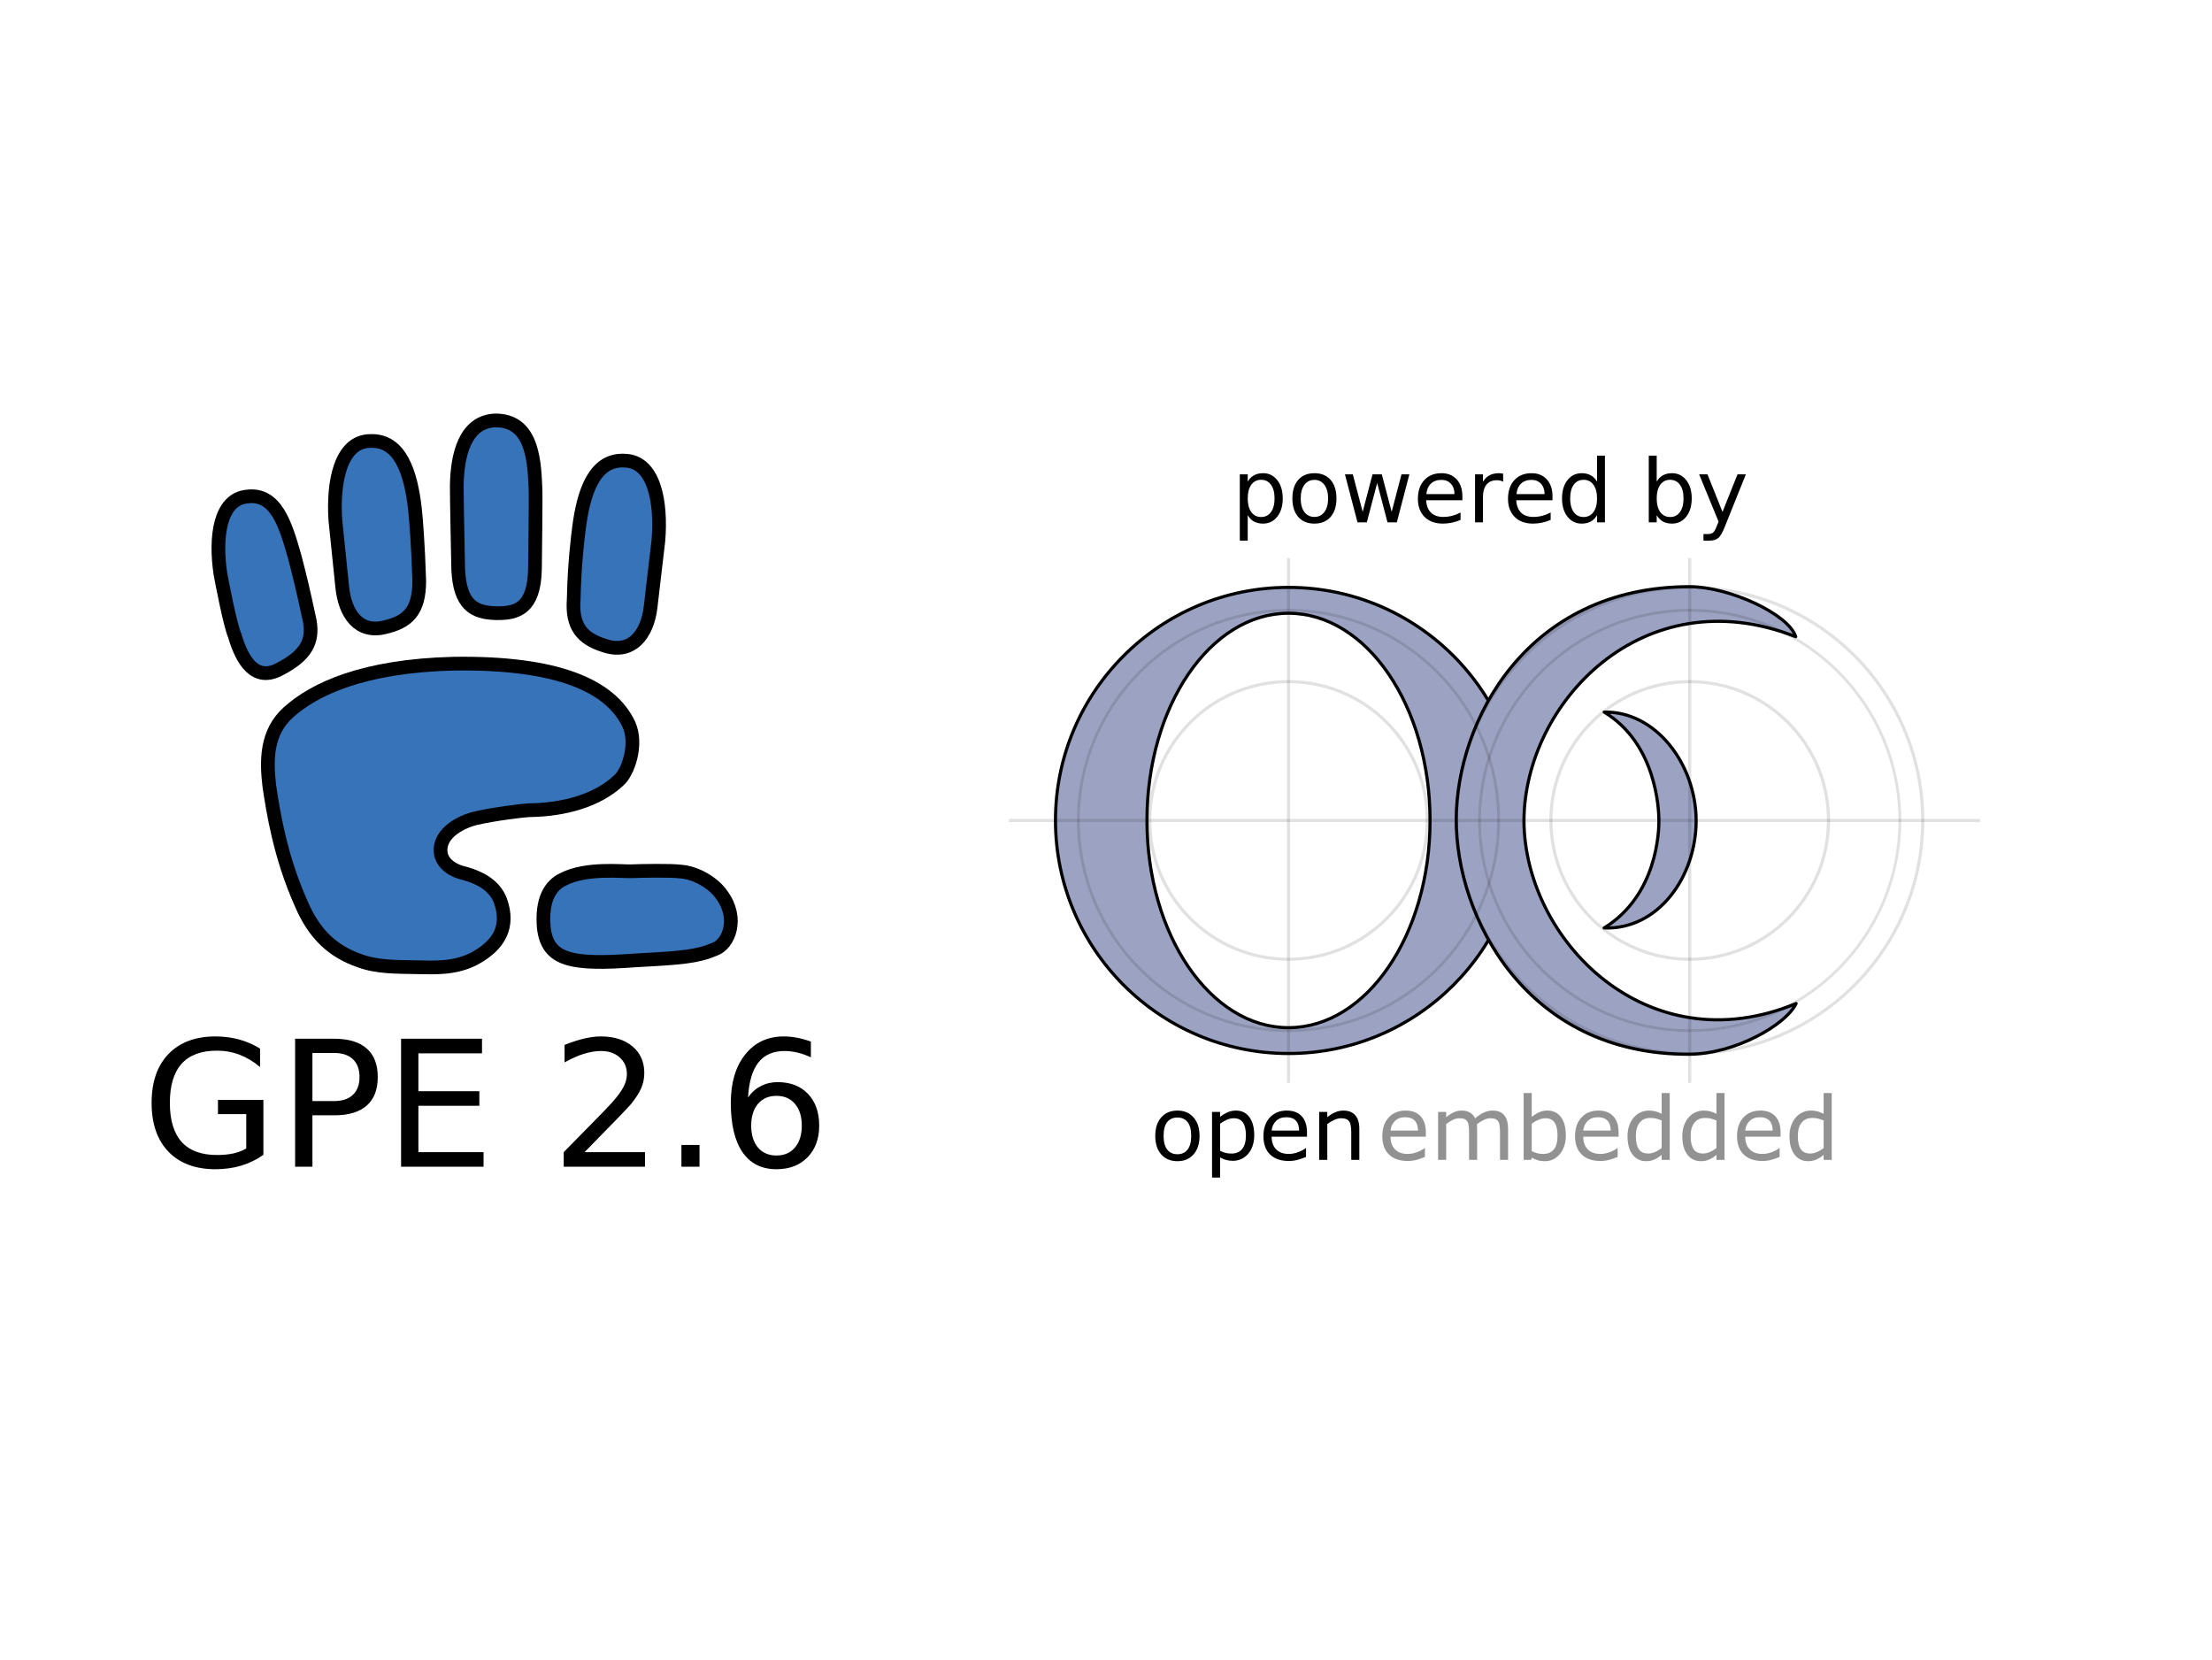
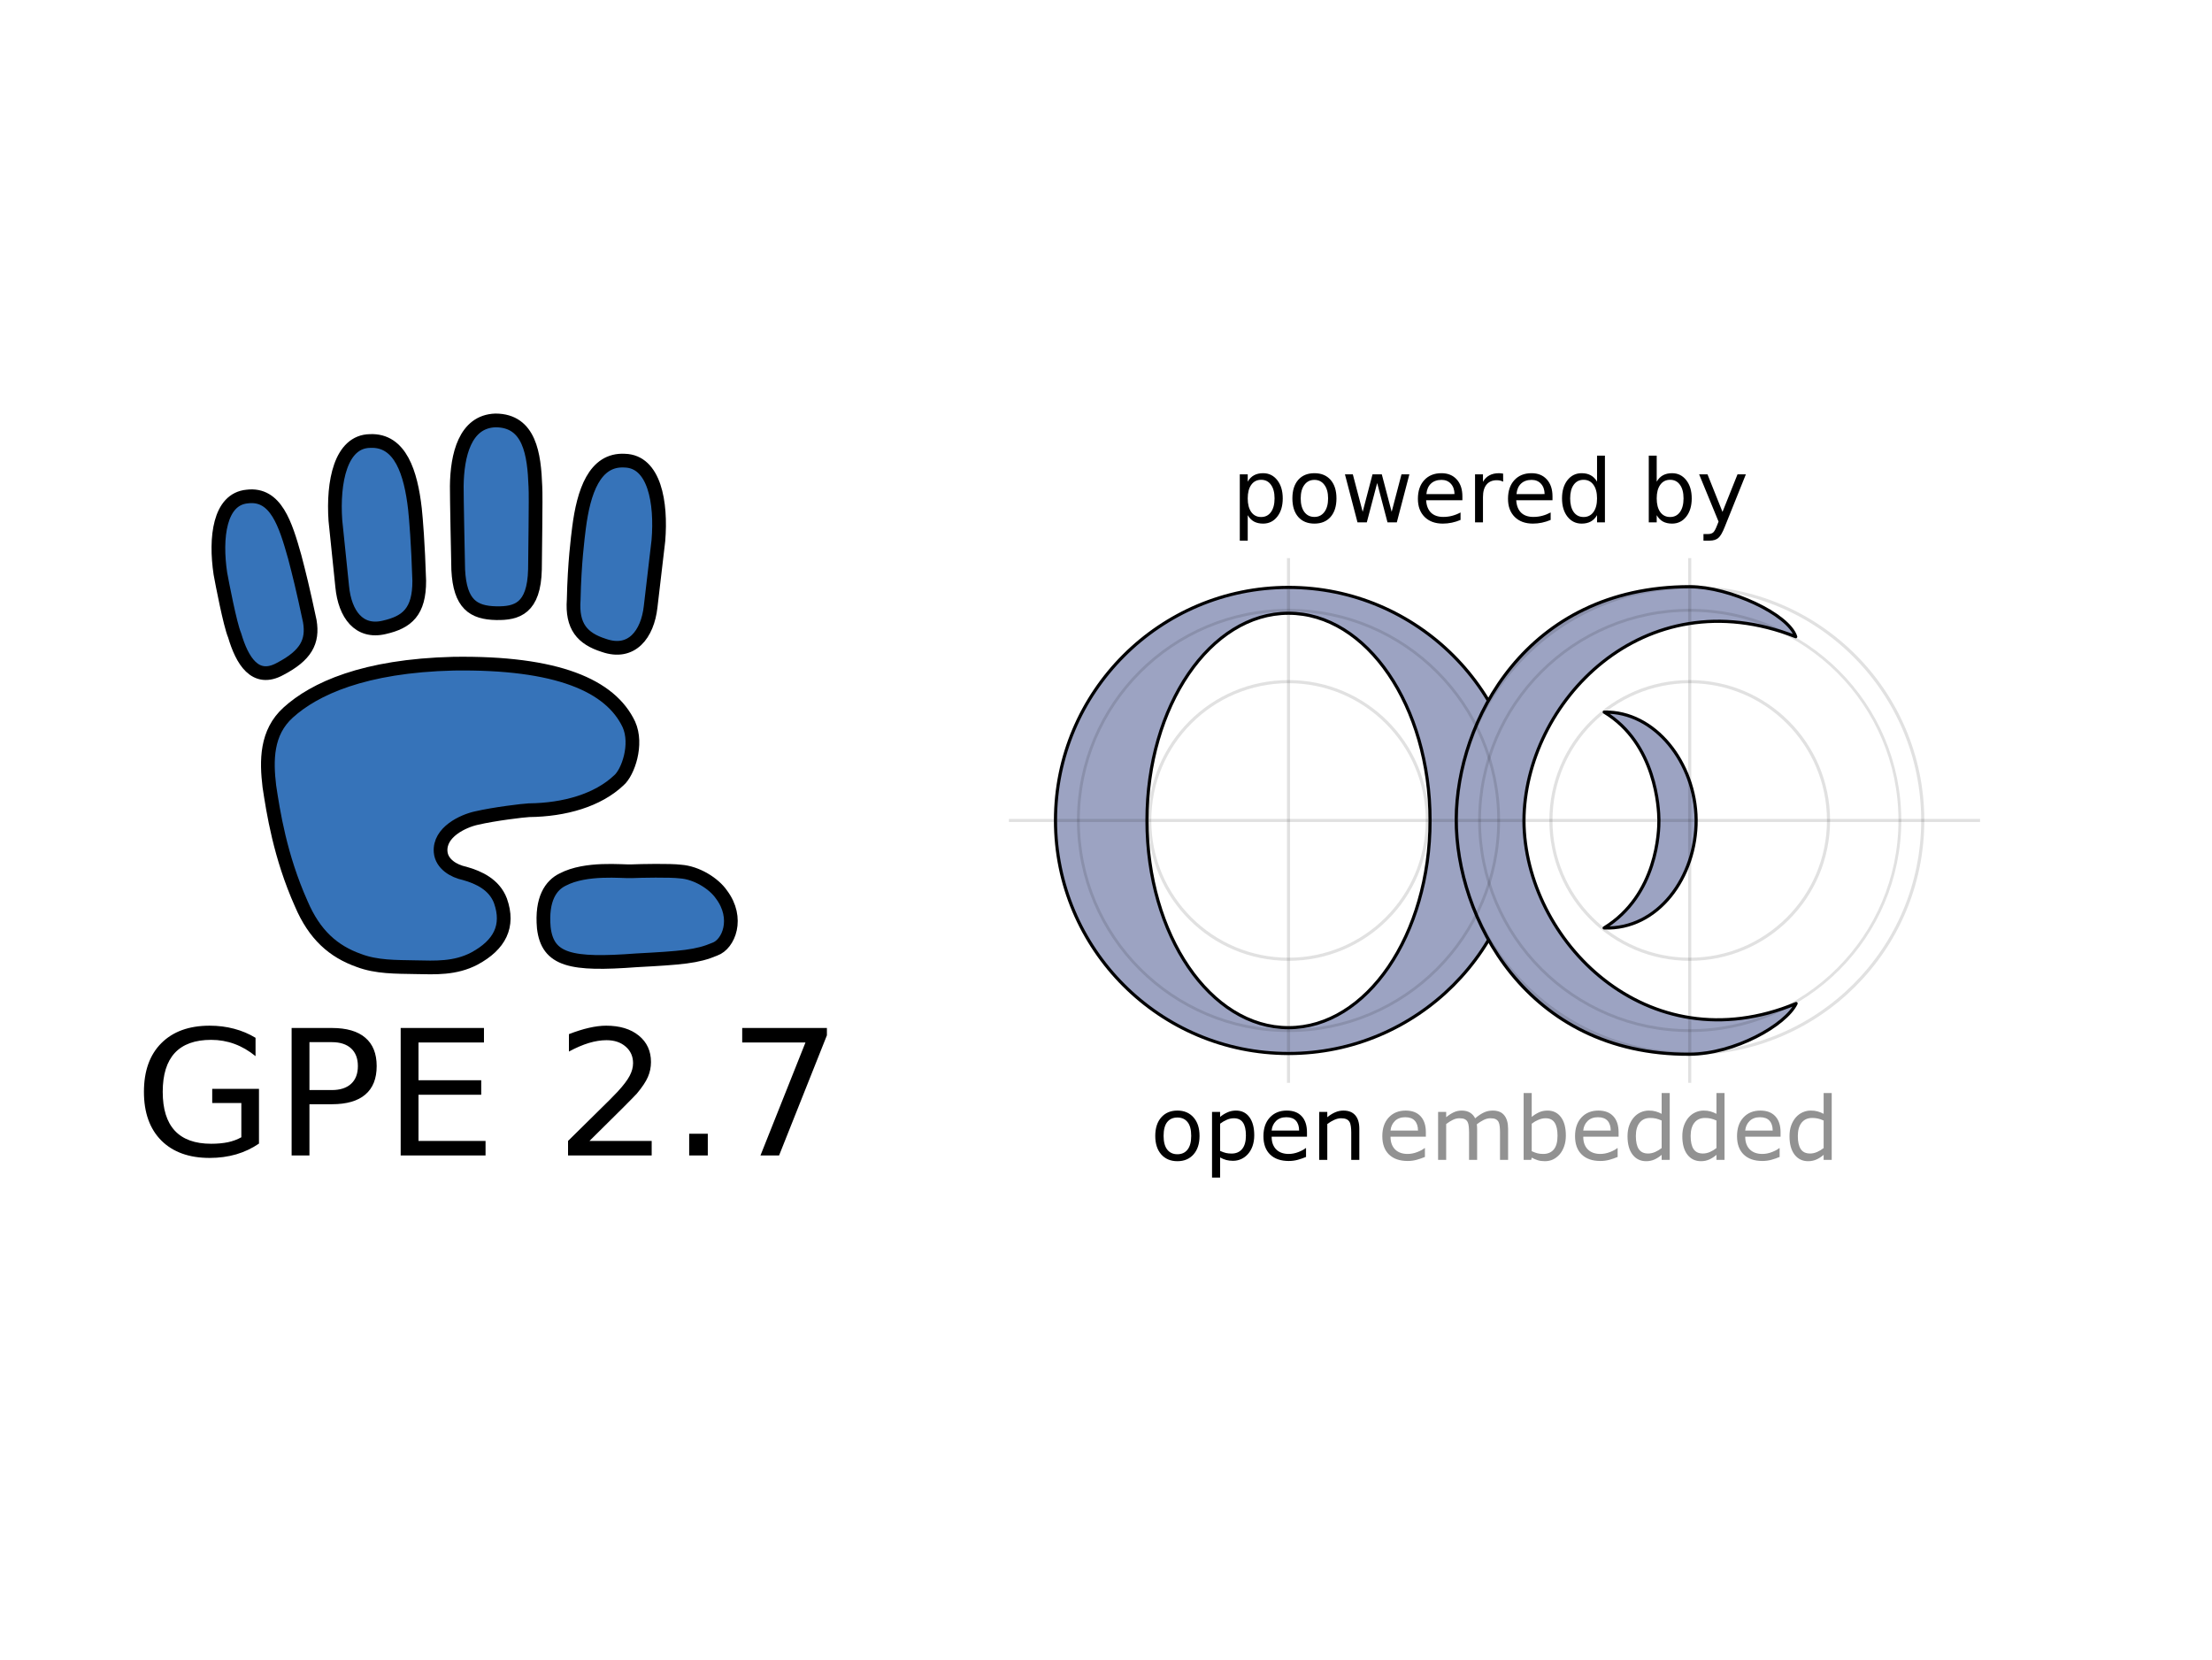
<svg xmlns="http://www.w3.org/2000/svg" id="svg1" width="8cm" height="6cm">
  <defs id="defs3" />
  <path style="fill:#9ca3c2;fill-rule:evenodd;stroke:#000000;stroke-width:0.863;stroke-linecap:round;stroke-linejoin:round;" d="M 150.606,91.743 C 150.606,126.909 122.065,155.45 86.899,155.45 C 51.733,155.45 23.192,126.909 23.192,91.743 C 23.192,56.577 51.733,28.036 86.899,28.036 C 122.065,28.036 150.606,56.577 150.606,91.743 z M 125.591,91.743 C 125.591,123.013 108.257,148.391 86.899,148.391 C 65.541,148.391 48.207,123.013 48.207,91.743 C 48.207,60.474 65.541,35.096 86.899,35.096 C 108.257,35.096 125.591,60.474 125.591,91.743 z " id="path861" transform="matrix(0.5,0,0,0.5,132.6799,66.27024)" />
  <path style="fill:#9ca3c2;fill-rule:evenodd;stroke:#000000;stroke-width:0.863;stroke-linecap:round;stroke-linejoin:round;" d="M 132.751,91.356 C 132.874,64.918 151.728,27.859 196.64,27.835 C 207.455,27.891 223.639,35.347 225.56,41.517 C 183.84,25.117 151.356,59.62 151.265,91.865 C 151.427,124.366 184.868,158.684 225.665,141.784 C 222.828,147.711 208.802,155.593 196.503,155.65 C 151.845,155.859 132.628,118.05 132.751,91.356 z " id="path869" transform="matrix(0.5,0,0,0.5,132.6799,66.27024)" />
  <path style="fill:#9ca3c2;fill-rule:evenodd;stroke:#000000;stroke-width:0.863;stroke-linecap:round;stroke-linejoin:round;" d="M 173.209 62.125 C 187.101 61.829 198.17 76.017 198.335 91.566 C 198.413 107.2 187.913 121.687 173.185 121.126 C 187.796 112.152 188.192 94.485 188.159 91.616 C 188.127 88.661 187.449 70.739 173.209 62.125 z " id="path877" transform="matrix(0.5,0,0,0.5,132.6799,66.27024)" />
  <path transform="matrix(0.214671,0,0,0.214671,38.01651,-69.43022)" style="font-size:56;stroke-width:3pt;font-family:Verdana;" d="M 688.459,1061.92 L 683.318,1061.92 L 683.318,1044.53 C 683.318,1043.126 683.236,1041.813 683.072,1040.592 C 682.908,1039.352 682.607,1038.386 682.17,1037.694 C 681.714,1036.928 681.058,1036.363 680.201,1035.998 C 679.344,1035.616 678.232,1035.424 676.865,1035.424 C 675.461,1035.424 673.994,1035.77 672.463,1036.463 C 670.932,1037.156 669.464,1038.04 668.06,1039.116 L 668.06,1061.92 L 662.92,1061.92 L 662.92,1031.377 L 668.06,1031.377 L 668.06,1034.768 C 669.665,1033.437 671.323,1032.398 673.037,1031.651 C 674.751,1030.903 676.51,1030.53 678.314,1030.53 C 681.614,1030.53 684.129,1031.523 685.861,1033.51 C 687.593,1035.497 688.459,1038.359 688.459,1042.096 L 688.459,1061.92 z M 655.127,1047.182 L 632.623,1047.182 C 632.623,1049.06 632.905,1050.7 633.471,1052.104 C 634.036,1053.489 634.81,1054.629 635.795,1055.522 C 636.743,1056.397 637.864,1057.053 639.158,1057.491 C 640.471,1057.928 641.911,1058.147 643.478,1058.147 C 645.557,1058.147 647.644,1057.737 649.74,1056.916 C 651.855,1056.078 653.359,1055.257 654.252,1054.455 L 654.525,1054.455 L 654.525,1060.061 C 652.793,1060.79 651.025,1061.401 649.221,1061.893 C 647.416,1062.385 645.52,1062.631 643.533,1062.631 C 638.465,1062.631 634.51,1061.264 631.666,1058.53 C 628.822,1055.777 627.4,1051.876 627.4,1046.826 C 627.4,1041.832 628.758,1037.867 631.474,1034.932 C 634.209,1031.997 637.8,1030.53 642.248,1030.53 C 646.368,1030.53 649.54,1031.733 651.764,1034.139 C 654.006,1036.545 655.127,1039.963 655.127,1044.393 L 655.127,1047.182 z M 650.123,1043.244 C 650.105,1040.546 649.421,1038.459 648.072,1036.983 C 646.741,1035.506 644.709,1034.768 641.974,1034.768 C 639.222,1034.768 637.025,1035.579 635.385,1037.201 C 633.762,1038.824 632.842,1040.838 632.623,1043.244 L 650.123,1043.244 z M 621.549,1046.28 C 621.549,1048.759 621.193,1051.028 620.482,1053.088 C 619.771,1055.13 618.769,1056.862 617.474,1058.283 C 616.271,1059.632 614.849,1060.681 613.209,1061.428 C 611.586,1062.157 609.864,1062.522 608.041,1062.522 C 606.455,1062.522 605.015,1062.349 603.721,1062.002 C 602.445,1061.656 601.141,1061.118 599.81,1060.389 L 599.81,1073.186 L 594.67,1073.186 L 594.67,1031.377 L 599.81,1031.377 L 599.81,1034.576 C 601.178,1033.428 602.709,1032.471 604.404,1031.705 C 606.118,1030.921 607.941,1030.53 609.873,1030.53 C 613.555,1030.53 616.417,1031.924 618.459,1034.713 C 620.519,1037.484 621.549,1041.339 621.549,1046.28 z M 616.244,1046.416 C 616.244,1042.734 615.615,1039.981 614.357,1038.158 C 613.099,1036.335 611.167,1035.424 608.56,1035.424 C 607.084,1035.424 605.598,1035.743 604.103,1036.381 C 602.609,1037.019 601.178,1037.858 599.81,1038.897 L 599.81,1056.205 C 601.269,1056.862 602.517,1057.308 603.557,1057.545 C 604.614,1057.782 605.808,1057.901 607.139,1057.901 C 610.001,1057.901 612.234,1056.935 613.838,1055.002 C 615.442,1053.07 616.244,1050.208 616.244,1046.416 z M 586.713,1046.662 C 586.713,1051.639 585.437,1055.567 582.885,1058.447 C 580.333,1061.328 576.915,1062.768 572.631,1062.768 C 568.31,1062.768 564.874,1061.328 562.322,1058.447 C 559.788,1055.567 558.521,1051.639 558.521,1046.662 C 558.521,1041.686 559.788,1037.757 562.322,1034.877 C 564.874,1031.979 568.31,1030.53 572.631,1030.53 C 576.915,1030.53 580.333,1031.979 582.885,1034.877 C 585.437,1037.757 586.713,1041.686 586.713,1046.662 z M 581.408,1046.662 C 581.408,1042.707 580.633,1039.772 579.084,1037.858 C 577.534,1035.925 575.383,1034.959 572.631,1034.959 C 569.842,1034.959 567.672,1035.925 566.123,1037.858 C 564.592,1039.772 563.826,1042.707 563.826,1046.662 C 563.826,1050.491 564.601,1053.398 566.15,1055.385 C 567.7,1057.354 569.86,1058.338 572.631,1058.338 C 575.365,1058.338 577.507,1057.363 579.057,1055.412 C 580.624,1053.444 581.408,1050.527 581.408,1046.662 z " id="path1762" />
  <path transform="matrix(0.214671,0,0,0.214671,36.84973,-69.43022)" style="font-size:56;fill:#929292;stroke-width:3pt;font-family:Verdana;" d="M 994.687,1061.92 L 989.546,1061.92 L 989.546,1058.721 C 988.069,1059.997 986.529,1060.991 984.925,1061.701 C 983.321,1062.412 981.58,1062.768 979.702,1062.768 C 976.056,1062.768 973.158,1061.364 971.007,1058.557 C 968.874,1055.75 967.808,1051.858 967.808,1046.881 C 967.808,1044.293 968.172,1041.987 968.901,1039.963 C 969.649,1037.94 970.651,1036.217 971.909,1034.795 C 973.149,1033.41 974.589,1032.352 976.23,1031.623 C 977.888,1030.894 979.602,1030.53 981.37,1030.53 C 982.974,1030.53 984.396,1030.703 985.636,1031.049 C 986.875,1031.377 988.179,1031.897 989.546,1032.608 L 989.546,1019.373 L 994.687,1019.373 L 994.687,1061.92 z M 989.546,1054.401 L 989.546,1036.873 C 988.161,1036.254 986.921,1035.825 985.827,1035.588 C 984.733,1035.351 983.539,1035.233 982.245,1035.233 C 979.365,1035.233 977.123,1036.235 975.519,1038.241 C 973.914,1040.246 973.112,1043.089 973.112,1046.772 C 973.112,1050.399 973.732,1053.161 974.972,1055.057 C 976.211,1056.935 978.198,1057.873 980.933,1057.873 C 982.391,1057.873 983.868,1057.554 985.362,1056.916 C 986.857,1056.26 988.252,1055.421 989.546,1054.401 z M 962.12,1047.182 L 939.616,1047.182 C 939.616,1049.06 939.899,1050.7 940.464,1052.104 C 941.029,1053.489 941.804,1054.629 942.788,1055.522 C 943.736,1056.397 944.857,1057.053 946.151,1057.491 C 947.464,1057.928 948.904,1058.147 950.472,1058.147 C 952.55,1058.147 954.637,1057.737 956.733,1056.916 C 958.848,1056.078 960.352,1055.257 961.245,1054.455 L 961.519,1054.455 L 961.519,1060.061 C 959.787,1060.79 958.019,1061.401 956.214,1061.893 C 954.409,1062.385 952.513,1062.631 950.526,1062.631 C 945.459,1062.631 941.503,1061.264 938.659,1058.53 C 935.815,1055.777 934.394,1051.876 934.394,1046.826 C 934.394,1041.832 935.752,1037.867 938.468,1034.932 C 941.202,1031.997 944.793,1030.53 949.241,1030.53 C 953.361,1030.53 956.533,1031.733 958.757,1034.139 C 960.999,1036.545 962.12,1039.963 962.12,1044.393 L 962.12,1047.182 z M 957.116,1043.244 C 957.098,1040.546 956.414,1038.459 955.065,1036.983 C 953.735,1035.506 951.702,1034.768 948.968,1034.768 C 946.215,1034.768 944.019,1035.579 942.378,1037.201 C 940.756,1038.824 939.835,1040.838 939.616,1043.244 L 957.116,1043.244 z M 926.437,1061.92 L 921.296,1061.92 L 921.296,1058.721 C 919.819,1059.997 918.279,1060.991 916.675,1061.701 C 915.071,1062.412 913.33,1062.768 911.452,1062.768 C 907.806,1062.768 904.908,1061.364 902.757,1058.557 C 900.624,1055.75 899.558,1051.858 899.558,1046.881 C 899.558,1044.293 899.922,1041.987 900.651,1039.963 C 901.399,1037.94 902.401,1036.217 903.659,1034.795 C 904.899,1033.41 906.339,1032.352 907.98,1031.623 C 909.638,1030.894 911.352,1030.53 913.12,1030.53 C 914.724,1030.53 916.146,1030.703 917.386,1031.049 C 918.625,1031.377 919.929,1031.897 921.296,1032.608 L 921.296,1019.373 L 926.437,1019.373 L 926.437,1061.92 z M 921.296,1054.401 L 921.296,1036.873 C 919.911,1036.254 918.671,1035.825 917.577,1035.588 C 916.483,1035.351 915.289,1035.233 913.995,1035.233 C 911.115,1035.233 908.873,1036.235 907.269,1038.241 C 905.664,1040.246 904.862,1043.089 904.862,1046.772 C 904.862,1050.399 905.482,1053.161 906.722,1055.057 C 907.961,1056.935 909.948,1057.873 912.683,1057.873 C 914.141,1057.873 915.618,1057.554 917.112,1056.916 C 918.607,1056.26 920.002,1055.421 921.296,1054.401 z M 891.546,1061.92 L 886.405,1061.92 L 886.405,1058.721 C 884.929,1059.997 883.388,1060.991 881.784,1061.701 C 880.18,1062.412 878.439,1062.768 876.562,1062.768 C 872.916,1062.768 870.017,1061.364 867.866,1058.557 C 865.733,1055.75 864.667,1051.858 864.667,1046.881 C 864.667,1044.293 865.032,1041.987 865.761,1039.963 C 866.508,1037.94 867.511,1036.217 868.769,1034.795 C 870.008,1033.41 871.448,1032.352 873.089,1031.623 C 874.748,1030.894 876.461,1030.53 878.23,1030.53 C 879.834,1030.53 881.256,1030.703 882.495,1031.049 C 883.735,1031.377 885.038,1031.897 886.405,1032.608 L 886.405,1019.373 L 891.546,1019.373 L 891.546,1061.92 z M 886.405,1054.401 L 886.405,1036.873 C 885.02,1036.254 883.78,1035.825 882.687,1035.588 C 881.593,1035.351 880.399,1035.233 879.105,1035.233 C 876.224,1035.233 873.982,1036.235 872.378,1038.241 C 870.774,1040.246 869.972,1043.089 869.972,1046.772 C 869.972,1050.399 870.592,1053.161 871.831,1055.057 C 873.071,1056.935 875.058,1057.873 877.792,1057.873 C 879.25,1057.873 880.727,1057.554 882.222,1056.916 C 883.717,1056.26 885.111,1055.421 886.405,1054.401 z M 858.98,1047.182 L 836.476,1047.182 C 836.476,1049.06 836.758,1050.7 837.323,1052.104 C 837.888,1053.489 838.663,1054.629 839.648,1055.522 C 840.595,1056.397 841.717,1057.053 843.011,1057.491 C 844.323,1057.928 845.763,1058.147 847.331,1058.147 C 849.409,1058.147 851.496,1057.737 853.593,1056.916 C 855.707,1056.078 857.211,1055.257 858.105,1054.455 L 858.378,1054.455 L 858.378,1060.061 C 856.646,1060.79 854.878,1061.401 853.073,1061.893 C 851.269,1062.385 849.373,1062.631 847.386,1062.631 C 842.318,1062.631 838.362,1061.264 835.519,1058.53 C 832.675,1055.777 831.253,1051.876 831.253,1046.826 C 831.253,1041.832 832.611,1037.867 835.327,1034.932 C 838.062,1031.997 841.653,1030.53 846.101,1030.53 C 850.22,1030.53 853.392,1031.733 855.616,1034.139 C 857.858,1036.545 858.98,1039.963 858.98,1044.393 L 858.98,1047.182 z M 853.976,1043.244 C 853.957,1040.546 853.274,1038.459 851.925,1036.983 C 850.594,1035.506 848.562,1034.768 845.827,1034.768 C 843.075,1034.768 840.878,1035.579 839.237,1037.201 C 837.615,1038.824 836.694,1040.838 836.476,1043.244 L 853.976,1043.244 z M 825.401,1046.416 C 825.401,1048.968 825.037,1051.265 824.308,1053.307 C 823.597,1055.349 822.631,1057.062 821.409,1058.447 C 820.115,1059.888 818.693,1060.972 817.144,1061.701 C 815.594,1062.412 813.89,1062.768 812.03,1062.768 C 810.299,1062.768 808.786,1062.558 807.491,1062.139 C 806.197,1061.738 804.921,1061.191 803.663,1060.498 L 803.335,1061.92 L 798.523,1061.92 L 798.523,1019.373 L 803.663,1019.373 L 803.663,1034.576 C 805.103,1033.391 806.635,1032.425 808.257,1031.678 C 809.879,1030.912 811.702,1030.53 813.726,1030.53 C 817.335,1030.53 820.179,1031.915 822.257,1034.686 C 824.353,1037.457 825.401,1041.367 825.401,1046.416 z M 820.097,1046.553 C 820.097,1042.907 819.495,1040.145 818.292,1038.268 C 817.089,1036.372 815.148,1035.424 812.468,1035.424 C 810.973,1035.424 809.46,1035.752 807.929,1036.408 C 806.398,1037.046 804.976,1037.876 803.663,1038.897 L 803.663,1056.397 C 805.121,1057.053 806.37,1057.509 807.409,1057.764 C 808.467,1058.019 809.661,1058.147 810.991,1058.147 C 813.835,1058.147 816.059,1057.217 817.663,1055.358 C 819.286,1053.48 820.097,1050.545 820.097,1046.553 z M 788.624,1061.92 L 783.483,1061.92 L 783.483,1044.53 C 783.483,1043.217 783.42,1041.95 783.292,1040.729 C 783.183,1039.507 782.937,1038.532 782.554,1037.803 C 782.135,1037.019 781.533,1036.427 780.749,1036.026 C 779.965,1035.625 778.835,1035.424 777.358,1035.424 C 775.918,1035.424 774.478,1035.789 773.038,1036.518 C 771.598,1037.229 770.158,1038.14 768.718,1039.252 C 768.773,1039.671 768.818,1040.164 768.855,1040.729 C 768.891,1041.276 768.909,1041.822 768.909,1042.369 L 768.909,1061.92 L 763.769,1061.92 L 763.769,1044.53 C 763.769,1043.181 763.705,1041.905 763.577,1040.701 C 763.468,1039.48 763.222,1038.505 762.839,1037.776 C 762.42,1036.992 761.818,1036.408 761.034,1036.026 C 760.25,1035.625 759.12,1035.424 757.644,1035.424 C 756.24,1035.424 754.827,1035.77 753.405,1036.463 C 752.002,1037.156 750.598,1038.04 749.194,1039.116 L 749.194,1061.92 L 744.054,1061.92 L 744.054,1031.377 L 749.194,1031.377 L 749.194,1034.768 C 750.799,1033.437 752.394,1032.398 753.98,1031.651 C 755.584,1030.903 757.288,1030.53 759.093,1030.53 C 761.171,1030.53 762.93,1030.967 764.37,1031.842 C 765.829,1032.717 766.913,1033.929 767.624,1035.479 C 769.702,1033.729 771.598,1032.471 773.312,1031.705 C 775.025,1030.921 776.857,1030.53 778.808,1030.53 C 782.162,1030.53 784.632,1031.55 786.218,1033.592 C 787.822,1035.616 788.624,1038.45 788.624,1042.096 L 788.624,1061.92 z M 736.261,1047.182 L 713.757,1047.182 C 713.757,1049.06 714.039,1050.7 714.605,1052.104 C 715.17,1053.489 715.944,1054.629 716.929,1055.522 C 717.877,1056.397 718.998,1057.053 720.292,1057.491 C 721.605,1057.928 723.045,1058.147 724.612,1058.147 C 726.69,1058.147 728.778,1057.737 730.874,1056.916 C 732.989,1056.078 734.493,1055.257 735.386,1054.455 L 735.659,1054.455 L 735.659,1060.061 C 733.927,1060.79 732.159,1061.401 730.355,1061.893 C 728.55,1062.385 726.654,1062.631 724.667,1062.631 C 719.599,1062.631 715.644,1061.264 712.8,1058.53 C 709.956,1055.777 708.534,1051.876 708.534,1046.826 C 708.534,1041.832 709.892,1037.867 712.608,1034.932 C 715.343,1031.997 718.934,1030.53 723.382,1030.53 C 727.502,1030.53 730.674,1031.733 732.898,1034.139 C 735.14,1036.545 736.261,1039.963 736.261,1044.393 L 736.261,1047.182 z M 731.257,1043.244 C 731.239,1040.546 730.555,1038.459 729.206,1036.983 C 727.875,1035.506 725.843,1034.768 723.108,1034.768 C 720.356,1034.768 718.159,1035.579 716.519,1037.201 C 714.896,1038.824 713.976,1040.838 713.757,1043.244 L 731.257,1043.244 z " id="path1763" />
  <g id="g945" style="stroke:#000000;stroke-opacity:0.12;" transform="matrix(0.5,0,0,0.5,132.6799,66.27024)">
    <path style="fill:none;fill-opacity:0.75;fill-rule:evenodd;stroke:#000000;stroke-width:1.25;stroke-opacity:0.12;" d="M 210.101,527.64 L 600.376,527.64" id="path840" transform="matrix(0.680271,0,0,0.680271,-132.4632,-267.1952)" />
    <path style="fill:none;fill-rule:evenodd;stroke:#000000;stroke-width:1.25;stroke-linejoin:round;stroke-opacity:0.12;" d="M 577.344,527.64 C 577.344,579.335 535.389,621.289 483.694,621.289 C 432,621.289 390.045,579.335 390.045,527.64 C 390.045,475.946 432,433.991 483.694,433.991 C 535.389,433.991 577.344,475.946 577.344,527.64 z " id="path849" transform="matrix(0.680271,0,0,0.680271,-132.4632,-267.1952)" />
    <path style="fill:none;fill-rule:evenodd;stroke:#000000;stroke-width:1.25;stroke-linejoin:round;stroke-opacity:0.12;" d="M 378.243,527.64 C 378.243,558.431 353.254,583.42 322.463,583.42 C 291.672,583.42 266.683,558.431 266.683,527.64 C 266.683,496.849 291.672,471.86 322.463,471.86 C 353.254,471.86 378.243,496.849 378.243,527.64 z " id="path839" transform="matrix(0.680271,0,0,0.680271,-132.4632,-267.1952)" />
    <path style="fill:none;fill-opacity:0.75;fill-rule:evenodd;stroke:#000000;stroke-width:1.25;stroke-linejoin:round;stroke-opacity:0.12;" d="M 322.463,422.212 L 322.463,633.069" id="path841" transform="matrix(0.680271,0,0,0.680271,-132.4632,-267.1952)" />
    <path style="fill:none;fill-rule:evenodd;stroke:#000000;stroke-width:1.25;stroke-linejoin:round;stroke-opacity:0.12;" d="M 539.475,527.64 C 539.475,558.431 514.485,583.42 483.694,583.42 C 452.904,583.42 427.914,558.431 427.914,527.64 C 427.914,496.849 452.904,471.86 483.694,471.86 C 514.485,471.86 539.475,496.849 539.475,527.64 z " id="path850" transform="matrix(0.680271,0,0,0.680271,-132.4632,-267.1952)" />
    <path style="fill:none;fill-opacity:0.75;fill-rule:evenodd;stroke:#000000;stroke-width:1.25;stroke-linejoin:round;stroke-opacity:0.12;" d="M 483.694,422.212 L 483.694,633.069" id="path851" transform="matrix(0.680271,0,0,0.680271,-132.4632,-267.1952)" />
    <path style="fill:none;fill-rule:evenodd;stroke:#000000;stroke-width:0.767;stroke-linejoin:round;stroke-opacity:0.12;" d="M 144.35,91.743 C 144.35,123.456 118.612,149.194 86.899,149.194 C 55.186,149.194 29.448,123.456 29.448,91.743 C 29.448,60.03 55.186,34.293 86.899,34.293 C 118.612,34.293 144.35,60.03 144.35,91.743 z " id="path943" />
    <path style="fill:none;fill-rule:evenodd;stroke:#000000;stroke-width:0.767;stroke-linejoin:round;stroke-opacity:0.12;" d="M 254.031,91.743 C 254.031,123.456 228.293,149.194 196.58,149.194 C 164.867,149.194 139.13,123.456 139.13,91.743 C 139.13,60.03 164.867,34.292 196.58,34.292 C 228.293,34.292 254.031,60.03 254.031,91.743 z " id="path944" />
  </g>
  <path style="font-size:12;stroke-width:1pt;font-family:Bitstream Vera Sans;" d="M 235.763,72.007 C 235.458,72.789 235.161,73.298 234.872,73.537 C 234.583,73.775 234.196,73.894 233.712,73.894 L 232.851,73.894 L 232.851,72.992 L 233.483,72.992 C 233.78,72.992 234.011,72.921 234.175,72.781 C 234.339,72.64 234.52,72.308 234.72,71.785 L 234.913,71.293 L 232.259,64.836 L 233.401,64.836 L 235.452,69.968 L 237.503,64.836 L 238.645,64.836 L 235.763,72.007 z M 230.126,68.123 C 230.126,67.33 229.962,66.709 229.634,66.259 C 229.309,65.806 228.862,65.58 228.292,65.58 C 227.722,65.58 227.272,65.806 226.944,66.259 C 226.62,66.709 226.458,67.33 226.458,68.123 C 226.458,68.916 226.62,69.539 226.944,69.992 C 227.272,70.441 227.722,70.666 228.292,70.666 C 228.862,70.666 229.309,70.441 229.634,69.992 C 229.962,69.539 230.126,68.916 230.126,68.123 z M 226.458,65.832 C 226.684,65.441 226.97,65.152 227.313,64.964 C 227.661,64.773 228.075,64.677 228.556,64.677 C 229.352,64.677 229.999,64.994 230.495,65.627 C 230.995,66.259 231.245,67.091 231.245,68.123 C 231.245,69.154 230.995,69.986 230.495,70.619 C 229.999,71.252 229.352,71.568 228.556,71.568 C 228.075,71.568 227.661,71.474 227.313,71.287 C 226.97,71.095 226.684,70.804 226.458,70.414 L 226.458,71.398 L 225.374,71.398 L 225.374,62.281 L 226.458,62.281 L 226.458,65.832 z M 218.302,65.832 L 218.302,62.281 L 219.38,62.281 L 219.38,71.398 L 218.302,71.398 L 218.302,70.414 C 218.075,70.804 217.788,71.095 217.44,71.287 C 217.097,71.474 216.683,71.568 216.198,71.568 C 215.405,71.568 214.759,71.252 214.259,70.619 C 213.763,69.986 213.515,69.154 213.515,68.123 C 213.515,67.091 213.763,66.259 214.259,65.627 C 214.759,64.994 215.405,64.677 216.198,64.677 C 216.683,64.677 217.097,64.773 217.44,64.964 C 217.788,65.152 218.075,65.441 218.302,65.832 z M 214.628,68.123 C 214.628,68.916 214.79,69.539 215.114,69.992 C 215.442,70.441 215.892,70.666 216.462,70.666 C 217.032,70.666 217.481,70.441 217.809,69.992 C 218.138,69.539 218.302,68.916 218.302,68.123 C 218.302,67.33 218.138,66.709 217.809,66.259 C 217.481,65.806 217.032,65.58 216.462,65.58 C 215.892,65.58 215.442,65.806 215.114,66.259 C 214.79,66.709 214.628,67.33 214.628,68.123 z M 212.214,67.847 L 212.214,68.375 L 207.257,68.375 C 207.304,69.117 207.526,69.683 207.925,70.074 C 208.327,70.461 208.886,70.654 209.601,70.654 C 210.015,70.654 210.415,70.603 210.802,70.502 C 211.192,70.4 211.579,70.248 211.962,70.045 L 211.962,71.064 C 211.575,71.228 211.179,71.353 210.772,71.439 C 210.366,71.525 209.954,71.568 209.536,71.568 C 208.489,71.568 207.659,71.263 207.046,70.654 C 206.436,70.045 206.132,69.22 206.132,68.181 C 206.132,67.107 206.421,66.255 206.999,65.627 C 207.581,64.994 208.364,64.677 209.349,64.677 C 210.231,64.677 210.929,64.962 211.44,65.533 C 211.956,66.099 212.214,66.871 212.214,67.847 z M 211.136,67.531 C 211.128,66.941 210.962,66.47 210.638,66.119 C 210.317,65.767 209.892,65.591 209.36,65.591 C 208.759,65.591 208.276,65.761 207.913,66.101 C 207.554,66.441 207.347,66.92 207.292,67.537 L 211.136,67.531 z M 205.47,65.843 C 205.349,65.773 205.216,65.722 205.071,65.691 C 204.931,65.656 204.774,65.638 204.602,65.638 C 203.993,65.638 203.524,65.837 203.196,66.236 C 202.872,66.63 202.71,67.199 202.71,67.941 L 202.71,71.398 L 201.626,71.398 L 201.626,64.836 L 202.71,64.836 L 202.71,65.855 C 202.936,65.457 203.231,65.162 203.595,64.97 C 203.958,64.775 204.399,64.677 204.919,64.677 C 204.993,64.677 205.075,64.683 205.165,64.695 C 205.255,64.703 205.354,64.716 205.464,64.736 L 205.47,65.843 z M 199.897,67.847 L 199.897,68.375 L 194.94,68.375 C 194.987,69.117 195.21,69.683 195.608,70.074 C 196.011,70.461 196.569,70.654 197.284,70.654 C 197.698,70.654 198.099,70.603 198.485,70.502 C 198.876,70.4 199.263,70.248 199.645,70.045 L 199.645,71.064 C 199.259,71.228 198.862,71.353 198.456,71.439 C 198.05,71.525 197.638,71.568 197.22,71.568 C 196.173,71.568 195.343,71.263 194.729,70.654 C 194.12,70.045 193.815,69.22 193.815,68.181 C 193.815,67.107 194.104,66.255 194.683,65.627 C 195.265,64.994 196.048,64.677 197.032,64.677 C 197.915,64.677 198.612,64.962 199.124,65.533 C 199.64,66.099 199.897,66.871 199.897,67.847 z M 198.819,67.531 C 198.811,66.941 198.645,66.47 198.321,66.119 C 198.001,65.767 197.575,65.591 197.044,65.591 C 196.442,65.591 195.96,65.761 195.597,66.101 C 195.237,66.441 195.03,66.92 194.976,67.537 L 198.819,67.531 z M 183.843,64.836 L 184.921,64.836 L 186.268,69.957 L 187.61,64.836 L 188.882,64.836 L 190.229,69.957 L 191.571,64.836 L 192.649,64.836 L 190.933,71.398 L 189.661,71.398 L 188.249,66.019 L 186.831,71.398 L 185.559,71.398 L 183.843,64.836 z M 179.671,65.591 C 179.093,65.591 178.636,65.818 178.3,66.271 C 177.964,66.72 177.796,67.337 177.796,68.123 C 177.796,68.908 177.962,69.527 178.294,69.98 C 178.63,70.429 179.089,70.654 179.671,70.654 C 180.245,70.654 180.7,70.427 181.036,69.974 C 181.372,69.521 181.54,68.904 181.54,68.123 C 181.54,67.345 181.372,66.73 181.036,66.277 C 180.7,65.82 180.245,65.591 179.671,65.591 z M 179.671,64.677 C 180.608,64.677 181.345,64.982 181.88,65.591 C 182.415,66.201 182.683,67.045 182.683,68.123 C 182.683,69.197 182.415,70.041 181.88,70.654 C 181.345,71.263 180.608,71.568 179.671,71.568 C 178.729,71.568 177.991,71.263 177.456,70.654 C 176.925,70.041 176.659,69.197 176.659,68.123 C 176.659,67.045 176.925,66.201 177.456,65.591 C 177.991,64.982 178.729,64.677 179.671,64.677 z M 170.554,70.414 L 170.554,73.894 L 169.47,73.894 L 169.47,64.836 L 170.554,64.836 L 170.554,65.832 C 170.78,65.441 171.065,65.152 171.409,64.964 C 171.757,64.773 172.171,64.677 172.651,64.677 C 173.448,64.677 174.095,64.994 174.591,65.627 C 175.091,66.259 175.341,67.091 175.341,68.123 C 175.341,69.154 175.091,69.986 174.591,70.619 C 174.095,71.252 173.448,71.568 172.651,71.568 C 172.171,71.568 171.757,71.474 171.409,71.287 C 171.065,71.095 170.78,70.804 170.554,70.414 z M 174.222,68.123 C 174.222,67.33 174.058,66.709 173.729,66.259 C 173.405,65.806 172.958,65.58 172.388,65.58 C 171.817,65.58 171.368,65.806 171.04,66.259 C 170.716,66.709 170.554,67.33 170.554,68.123 C 170.554,68.916 170.716,69.539 171.04,69.992 C 171.368,70.441 171.817,70.666 172.388,70.666 C 172.958,70.666 173.405,70.441 173.729,69.992 C 174.058,69.539 174.222,68.916 174.222,68.123 z " id="path1764" />
  <g id="g625" transform="matrix(0.375,0,0,0.375,1.559498,-137.4516)">
    <path style="font-size:12;fill:#3673b9;fill-rule:evenodd;stroke:#000000;stroke-width:5;stroke-linecap:round;stroke-linejoin:round;" d="M 94.024 653.144 C 92.915 643.848 92.793 633.53 100.937 626.205 C 110.403 617.654 128.339 609.24 161.179 608.437 C 198.937 607.895 218.386 616.406 225.076 630.58 C 228.365 637.914 224.721 648.089 221.448 650.927 C 213.78 658.207 201.683 661.711 188.673 661.848 C 186.641 661.928 175.967 663.211 169.531 664.713 C 164.673 665.763 155.85 669.834 156.459 677.063 C 156.844 681.447 161.193 684.034 165.183 684.871 C 170.445 686.339 176.027 688.99 178.258 694.859 C 181.546 704.105 177.959 710.957 168.8 715.903 C 161.709 719.634 154.415 719.213 147.278 719.071 C 140.141 718.929 133.162 719.066 126.7 716.626 C 117.33 713.315 110.463 707.247 105.645 695.933 C 97.881 678.555 95.434 662.383 94.024 653.144 z " id="path616" />
    <path style="font-size:12;fill:#3673b9;fill-rule:evenodd;stroke:#000000;stroke-width:5;stroke-linecap:round;stroke-linejoin:round;" d="M 194.062 704.69 C 193.14 694.185 196.652 689.208 200.953 687.124 C 209.472 682.649 222.59 684.248 225.987 684.099 C 229.385 683.951 240.209 683.735 243.865 684.205 C 249.754 684.601 256.049 688.543 258.82 692.571 C 265.332 701.232 261.469 710.7 256.411 712.489 C 249.962 715.244 244.289 715.677 227.774 716.564 C 204.065 718.344 195.456 716.622 194.062 704.69 z " id="path617" />
    <path style="font-size:12;fill:#3673b9;fill-rule:evenodd;stroke:#000000;stroke-width:5;stroke-linecap:round;stroke-linejoin:round;" d="M 223.572 534.437 C 234.346 534.712 236.996 549.599 235.829 563.596 C 235.421 567.174 233.429 584.092 233.002 587.692 C 231.882 597.71 226.094 605.34 215.928 601.764 C 208.095 599.279 204.245 594.862 204.961 585.102 C 205.236 571.731 206.463 562.435 206.901 558.881 C 208.572 545.91 212.509 533.783 223.572 534.437 z " id="path618" />
    <path style="font-size:12;fill:#3673b9;fill-rule:evenodd;stroke:#000000;stroke-width:5;stroke-linecap:round;stroke-linejoin:round;" d="M 190.996 543.844 C 191.248 547.435 190.83 570.43 190.842 574.055 C 190.523 588.357 184.241 590.165 176.737 590.029 C 168.365 589.868 163.49 586.734 162.868 574.191 C 162.796 570.779 162.302 547.265 162.343 543.724 C 162.467 532.535 165.296 520.122 176.461 519.777 C 188.953 519.799 190.569 532.18 190.996 543.844 z " id="path619" />
    <path style="font-size:12;fill:#3673b9;fill-rule:evenodd;stroke:#000000;stroke-width:5;stroke-linecap:round;stroke-linejoin:round;" d="M 130.758 527.278 C 119.981 527.402 117.124 542.25 118.094 556.262 C 118.452 559.846 120.207 576.79 120.584 580.395 C 121.563 590.428 126.706 597.399 135.905 595.198 C 144.244 593.308 148.701 589.506 148.659 578.198 C 148.244 564.831 147.473 555.513 147.086 551.953 C 145.597 538.96 141.829 526.779 130.758 527.278 z " id="path620" />
    <path style="font-size:12;fill:#3673b9;fill-rule:evenodd;stroke:#000000;stroke-width:5;stroke-linecap:round;stroke-linejoin:round;" d="M 85.986 547.512 C 75.81 548.42 74.217 562.557 76.179 575.631 C 76.784 578.964 79.706 594.216 81.362 598.086 C 84.043 607.187 88.786 615.406 97.976 610.333 C 107.283 605.467 110.045 600.467 108.762 592.936 C 106.17 580.739 104.92 575.864 103.257 569.463 C 99.909 557.613 96.41 546.232 85.986 547.512 z " id="path621" />
  </g>
-   <path transform="translate(-26.875,-34.375)" style="font-size:24;font-style:normal;font-variant:normal;font-weight:normal;font-stretch:normal;fill:#000000;fill-opacity:1;stroke:none;stroke-width:1pt;stroke-linecap:butt;stroke-linejoin:miter;stroke-opacity:1;font-family:Bitstream Vera Sans;text-anchor:start;writing-mode:lr" d="M 60.535,191.352 L 60.535,186.653 L 56.668,186.653 L 56.668,184.708 L 62.879,184.708 L 62.879,192.22 C 61.965,192.868 60.957,193.36 59.855,193.696 C 58.754,194.024 57.578,194.188 56.328,194.188 C 53.594,194.188 51.453,193.391 49.906,191.798 C 48.367,190.196 47.598,187.97 47.598,185.118 C 47.598,182.259 48.367,180.032 49.906,178.438 C 51.453,176.837 53.594,176.036 56.328,176.036 C 57.469,176.036 58.551,176.177 59.574,176.458 C 60.605,176.739 61.555,177.153 62.422,177.7 L 62.422,180.22 C 61.547,179.477 60.617,178.919 59.633,178.544 C 58.648,178.169 57.613,177.981 56.527,177.981 C 54.387,177.981 52.777,178.579 51.699,179.774 C 50.629,180.97 50.094,182.751 50.094,185.118 C 50.094,187.477 50.629,189.255 51.699,190.45 C 52.777,191.645 54.387,192.243 56.527,192.243 C 57.363,192.243 58.109,192.173 58.766,192.032 C 59.422,191.884 60.012,191.657 60.535,191.352 M 69.582,178.298 L 69.582,184.872 L 72.559,184.872 C 73.66,184.872 74.512,184.587 75.113,184.016 C 75.715,183.446 76.016,182.634 76.016,181.579 C 76.016,180.532 75.715,179.723 75.113,179.153 C 74.512,178.583 73.66,178.298 72.559,178.298 L 69.582,178.298 M 67.215,176.352 L 72.559,176.352 C 74.52,176.352 76,176.798 77,177.688 C 78.008,178.571 78.512,179.868 78.512,181.579 C 78.512,183.305 78.008,184.61 77,185.493 C 76,186.376 74.52,186.817 72.559,186.817 L 69.582,186.817 L 69.582,193.848 L 67.215,193.848 L 67.215,176.352 M 81.699,176.352 L 92.762,176.352 L 92.762,178.345 L 84.066,178.345 L 84.066,183.524 L 92.398,183.524 L 92.398,185.516 L 84.066,185.516 L 84.066,191.856 L 92.973,191.856 L 92.973,193.848 L 81.699,193.848 L 81.699,176.352 M 106.777,191.856 L 115.039,191.856 L 115.039,193.848 L 103.93,193.848 L 103.93,191.856 C 104.828,190.927 106.051,189.68 107.598,188.118 C 109.152,186.548 110.129,185.536 110.527,185.083 C 111.285,184.231 111.812,183.512 112.109,182.927 C 112.414,182.333 112.566,181.751 112.566,181.18 C 112.566,180.251 112.238,179.493 111.582,178.907 C 110.934,178.321 110.086,178.028 109.039,178.028 C 108.297,178.028 107.512,178.157 106.684,178.415 C 105.863,178.673 104.984,179.063 104.047,179.587 L 104.047,177.196 C 105,176.813 105.891,176.524 106.719,176.329 C 107.547,176.134 108.305,176.036 108.992,176.036 C 110.805,176.036 112.25,176.489 113.328,177.395 C 114.406,178.302 114.945,179.512 114.945,181.028 C 114.945,181.747 114.809,182.43 114.535,183.079 C 114.27,183.72 113.781,184.477 113.07,185.352 C 112.875,185.579 112.254,186.235 111.207,187.321 C 110.16,188.399 108.684,189.911 106.777,191.856 M 120.02,190.872 L 122.492,190.872 L 122.492,193.848 L 120.02,193.848 L 120.02,190.872 M 133.016,184.157 C 131.953,184.157 131.109,184.52 130.484,185.247 C 129.867,185.973 129.559,186.97 129.559,188.235 C 129.559,189.493 129.867,190.489 130.484,191.223 C 131.109,191.95 131.953,192.313 133.016,192.313 C 134.078,192.313 134.918,191.95 135.535,191.223 C 136.16,190.489 136.473,189.493 136.473,188.235 C 136.473,186.97 136.16,185.973 135.535,185.247 C 134.918,184.52 134.078,184.157 133.016,184.157 M 137.715,176.739 L 137.715,178.895 C 137.121,178.614 136.52,178.399 135.91,178.251 C 135.309,178.102 134.711,178.028 134.117,178.028 C 132.555,178.028 131.359,178.555 130.531,179.61 C 129.711,180.665 129.242,182.259 129.125,184.391 C 129.586,183.712 130.164,183.192 130.859,182.833 C 131.555,182.466 132.32,182.282 133.156,182.282 C 134.914,182.282 136.301,182.817 137.316,183.887 C 138.34,184.95 138.852,186.399 138.852,188.235 C 138.852,190.032 138.32,191.473 137.258,192.559 C 136.195,193.645 134.781,194.188 133.016,194.188 C 130.992,194.188 129.445,193.415 128.375,191.868 C 127.305,190.313 126.77,188.063 126.77,185.118 C 126.77,182.352 127.426,180.149 128.738,178.509 C 130.051,176.86 131.812,176.036 134.023,176.036 C 134.617,176.036 135.215,176.095 135.816,176.212 C 136.426,176.329 137.059,176.505 137.715,176.739" id="text1083" />
+   <path transform="scale(1.016596,0.983675)" style="font-size:24.296px;font-style:normal;font-weight:normal;fill:#000000;fill-opacity:1;stroke:none;stroke-width:1pt;stroke-linecap:butt;stroke-linejoin:miter;stroke-opacity:1;font-family:Bitstream Vera Sans" d="M 32.45,158.024 L 32.45,153.267 L 28.535,153.267 L 28.535,151.297 L 34.822,151.297 L 34.822,158.902 C 33.897,159.558 32.877,160.057 31.762,160.397 C 30.646,160.729 29.456,160.895 28.191,160.895 C 25.423,160.895 23.256,160.088 21.69,158.475 C 20.132,156.853 19.353,154.599 19.353,151.713 C 19.353,148.818 20.132,146.564 21.69,144.951 C 23.256,143.329 25.423,142.519 28.191,142.519 C 29.345,142.519 30.441,142.661 31.477,142.946 C 32.521,143.231 33.482,143.65 34.36,144.203 L 34.36,146.754 C 33.474,146.003 32.533,145.437 31.536,145.057 C 30.54,144.678 29.492,144.488 28.392,144.488 C 26.225,144.488 24.596,145.093 23.505,146.303 C 22.421,147.513 21.88,149.316 21.88,151.713 C 21.88,154.101 22.421,155.9 23.505,157.11 C 24.596,158.321 26.225,158.926 28.392,158.926 C 29.239,158.926 29.994,158.854 30.658,158.712 C 31.323,158.562 31.92,158.332 32.45,158.024 M 41.608,144.808 L 41.608,151.464 L 44.621,151.464 C 45.736,151.464 46.599,151.175 47.208,150.598 C 47.816,150.02 48.121,149.198 48.121,148.13 C 48.121,147.07 47.816,146.252 47.208,145.674 C 46.599,145.097 45.736,144.808 44.621,144.808 L 41.608,144.808 M 39.212,142.839 L 44.621,142.839 C 46.606,142.839 48.105,143.29 49.117,144.191 C 50.138,145.085 50.648,146.398 50.648,148.13 C 50.648,149.878 50.138,151.199 49.117,152.092 C 48.105,152.986 46.606,153.433 44.621,153.433 L 41.608,153.433 L 41.608,160.551 L 39.212,160.551 L 39.212,142.839 M 53.875,142.839 L 65.074,142.839 L 65.074,144.856 L 56.271,144.856 L 56.271,150.099 L 64.706,150.099 L 64.706,152.116 L 56.271,152.116 L 56.271,158.534 L 65.287,158.534 L 65.287,160.551 L 53.875,160.551 L 53.875,142.839 M 79.262,158.534 L 87.626,158.534 L 87.626,160.551 L 76.379,160.551 L 76.379,158.534 C 77.289,157.593 78.526,156.331 80.092,154.75 C 81.666,153.16 82.655,152.136 83.058,151.677 C 83.825,150.815 84.359,150.087 84.66,149.494 C 84.968,148.893 85.122,148.304 85.122,147.727 C 85.122,146.786 84.79,146.018 84.126,145.425 C 83.469,144.832 82.611,144.535 81.552,144.535 C 80.8,144.535 80.005,144.666 79.167,144.927 C 78.337,145.188 77.447,145.583 76.498,146.113 L 76.498,143.693 C 77.463,143.306 78.364,143.013 79.203,142.815 C 80.041,142.618 80.808,142.519 81.504,142.519 C 83.339,142.519 84.802,142.977 85.893,143.895 C 86.985,144.812 87.531,146.038 87.531,147.572 C 87.531,148.3 87.392,148.992 87.115,149.649 C 86.846,150.297 86.352,151.064 85.633,151.95 C 85.435,152.179 84.806,152.844 83.746,153.943 C 82.686,155.034 81.192,156.565 79.262,158.534 M 92.667,157.538 L 95.171,157.538 L 95.171,160.551 L 92.667,160.551 L 92.667,157.538 M 99.797,142.839 L 111.186,142.839 L 111.186,143.859 L 104.756,160.551 L 102.253,160.551 L 108.303,144.856 L 99.797,144.856 L 99.797,142.839" id="text1432" />
</svg>
